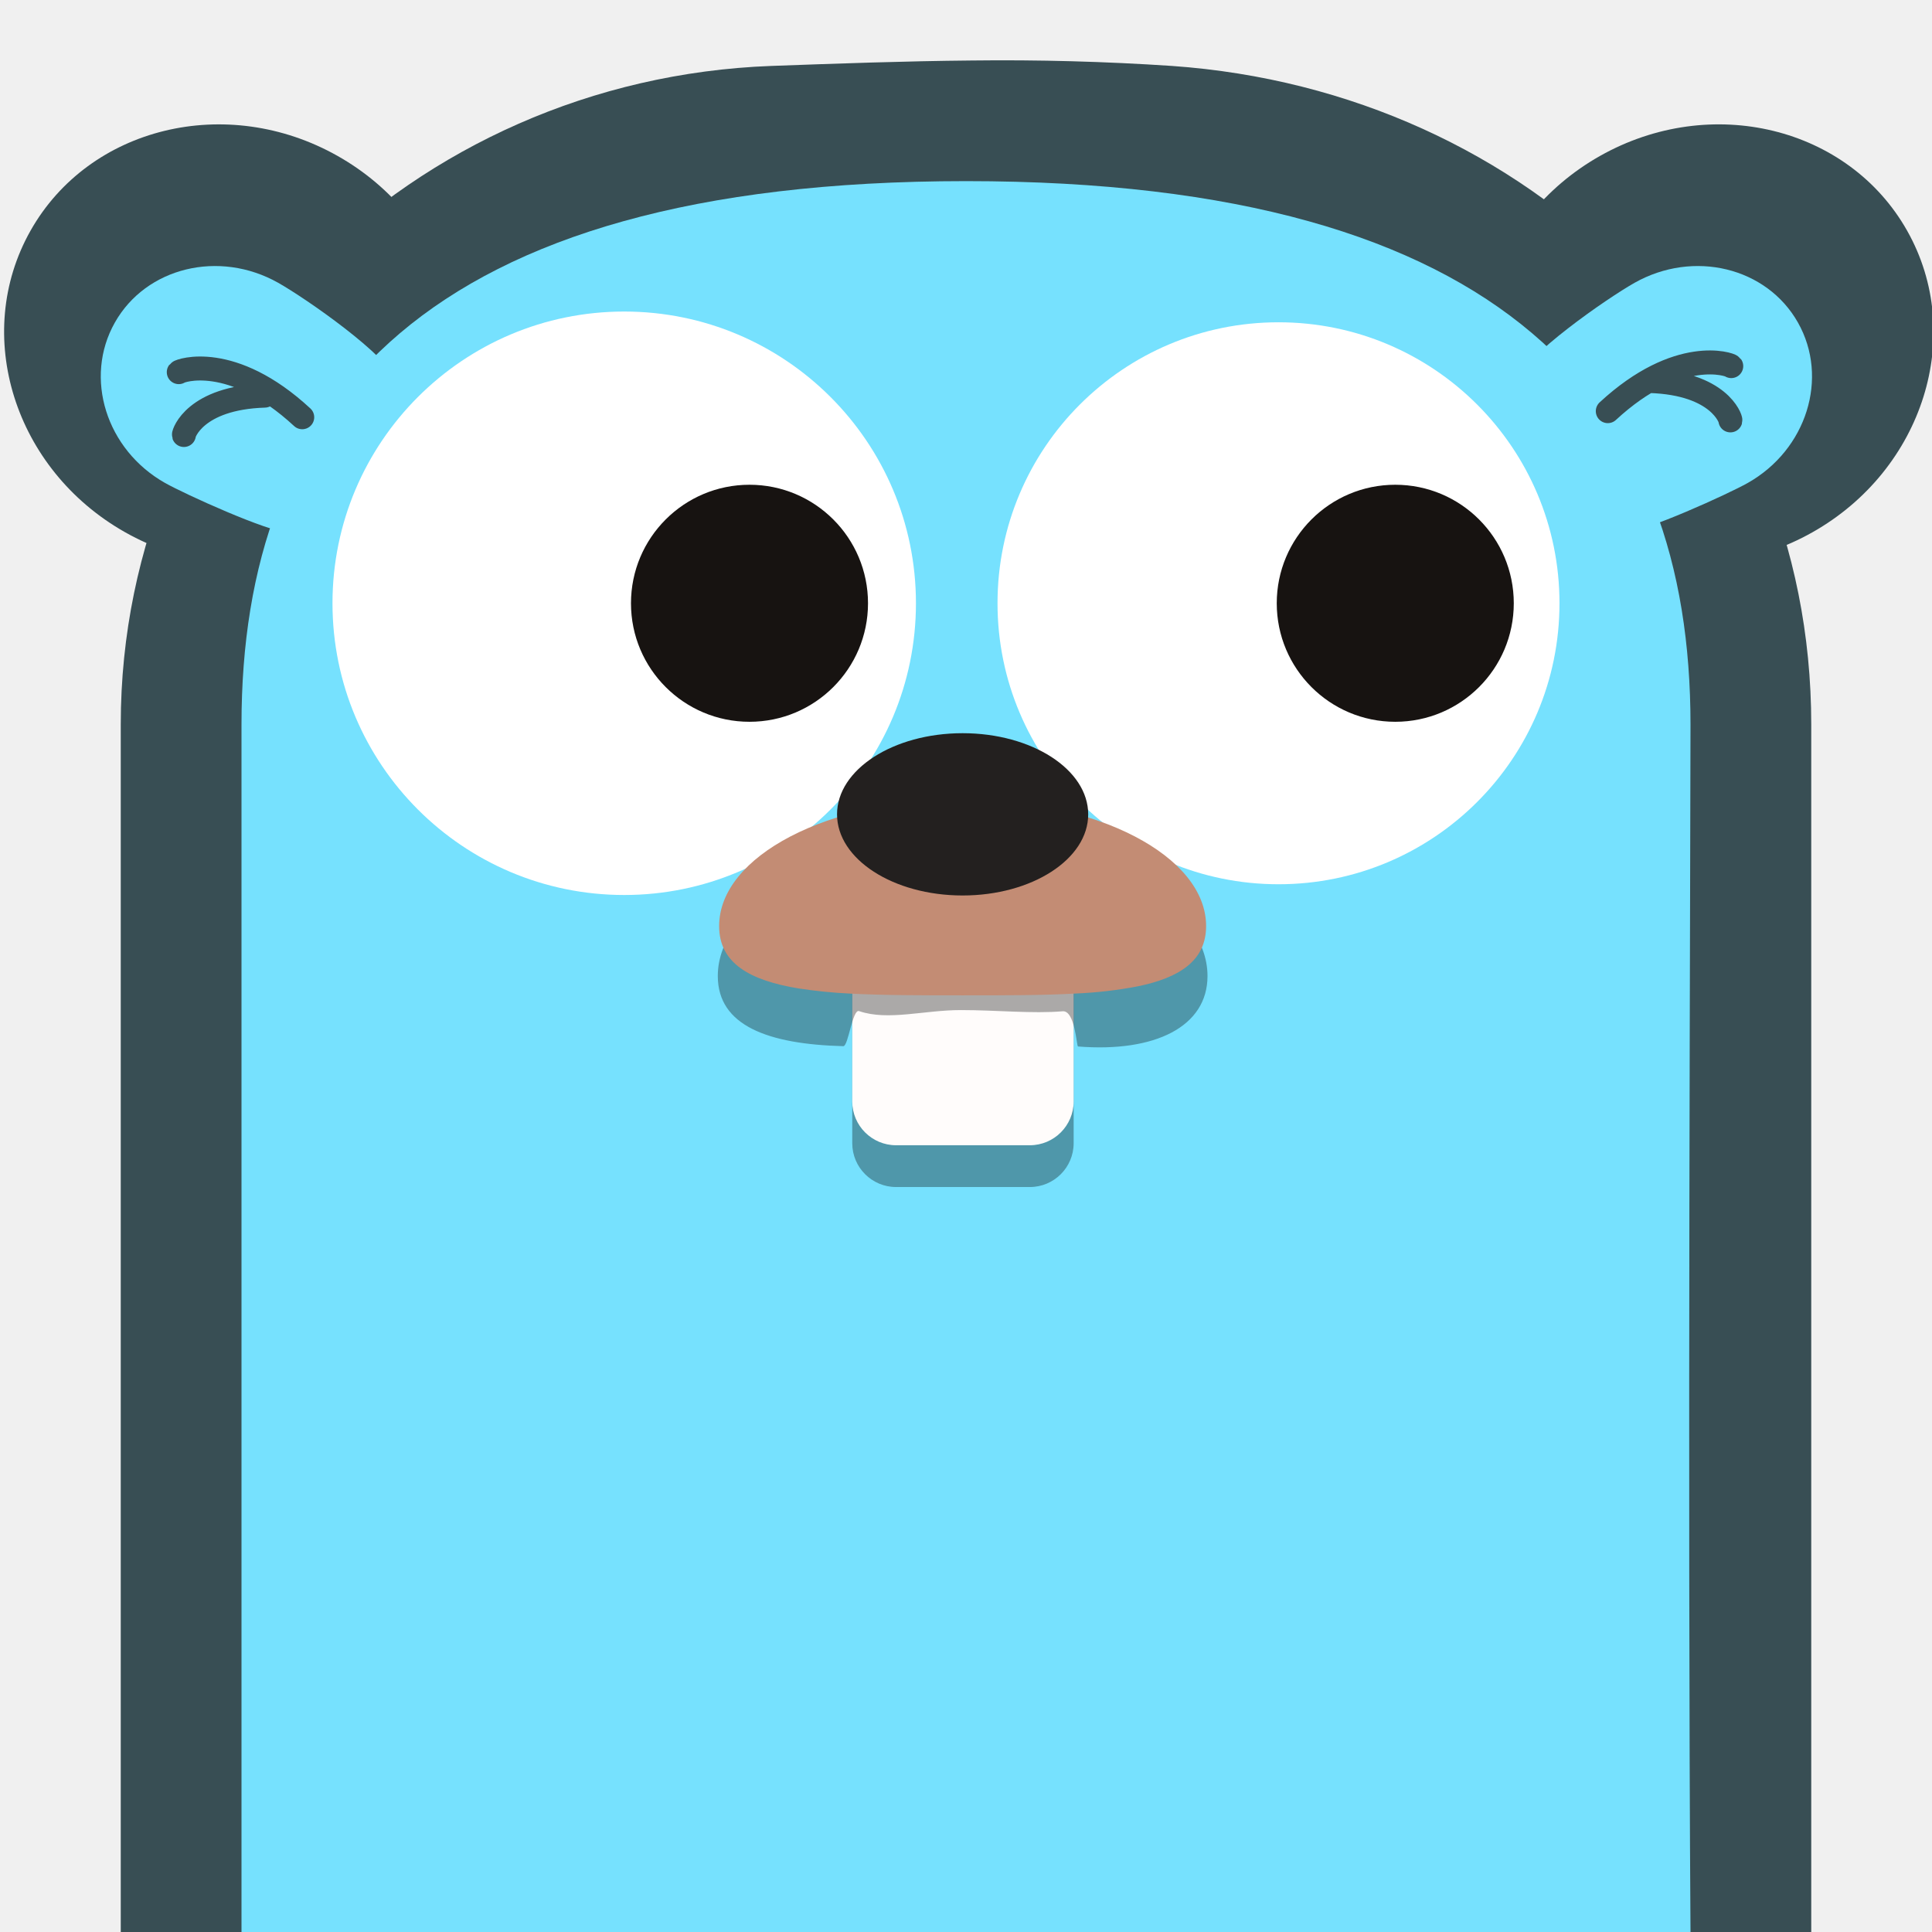
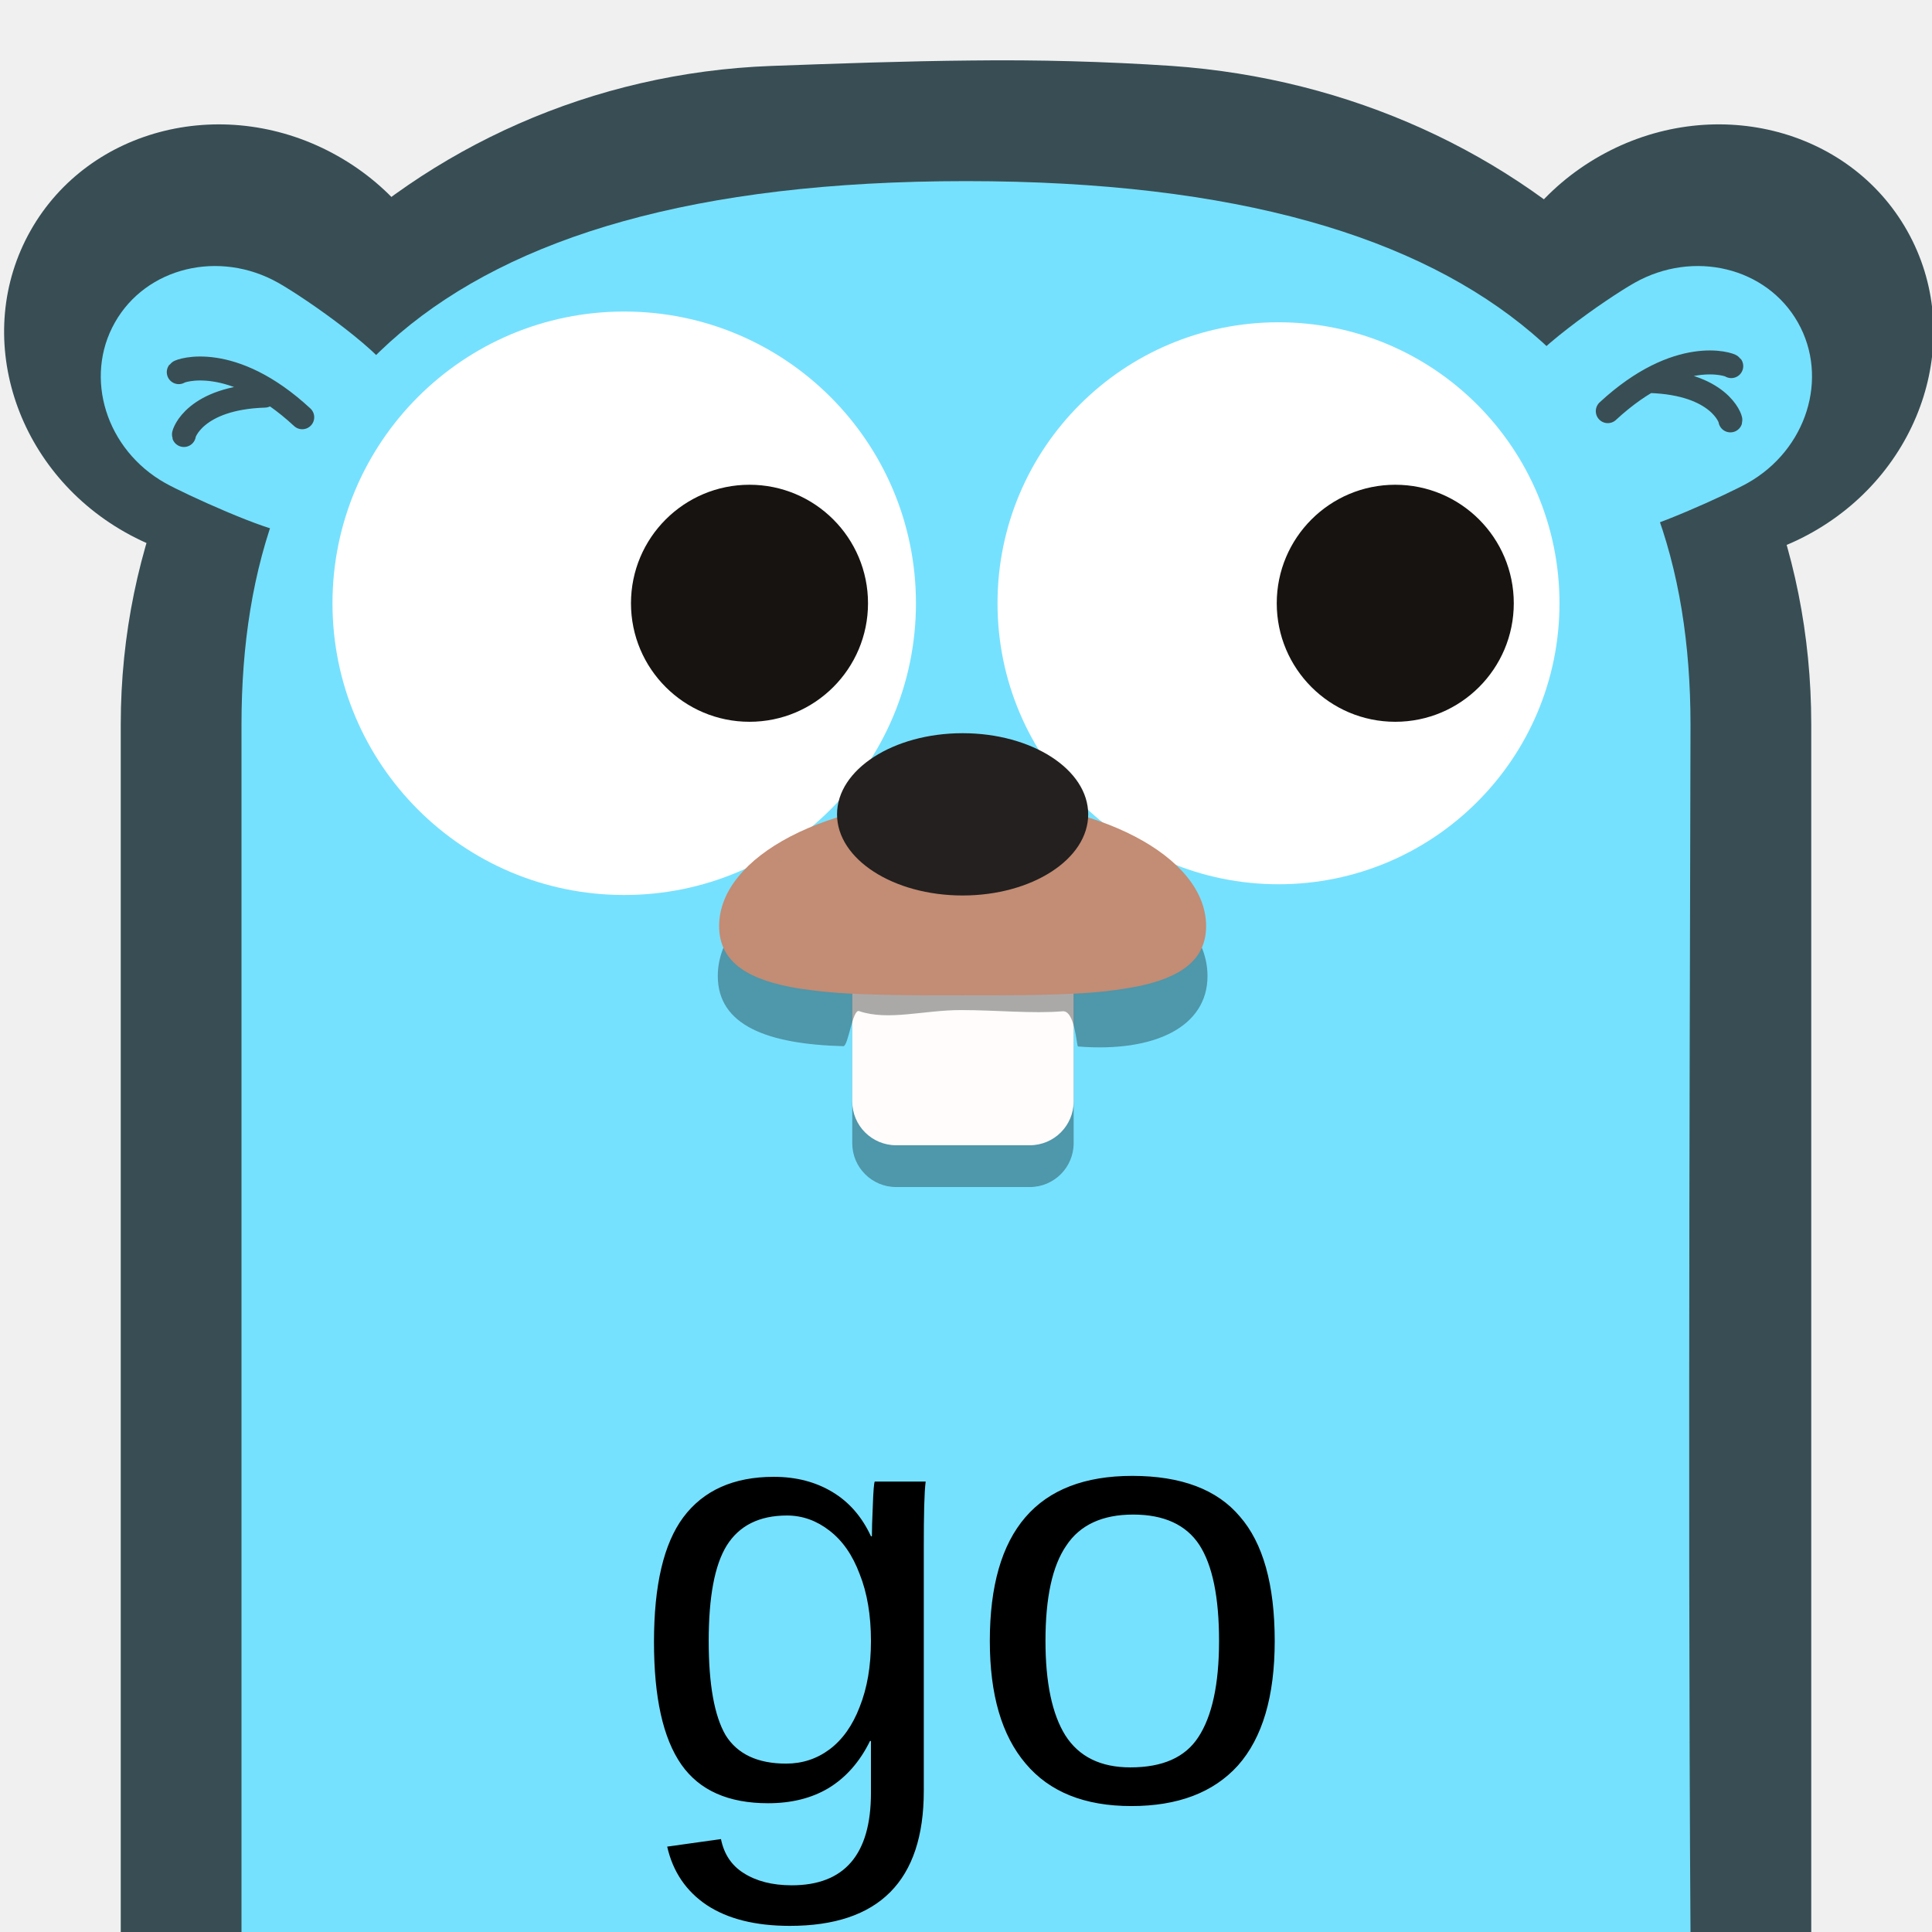
<svg xmlns="http://www.w3.org/2000/svg" width="32" height="32" viewBox="0 0 32 32" version="1.1">
+   <rect id="svgEditorBackground" x="0" y="0" width="32" height="32" style="fill: none; stroke: none;" />
  <g transform="translate(0 -1020.362)" stroke-linecap="round" stroke-linejoin="miter" stroke-miterlimit="4" stroke-opacity="1">
    <ellipse style="isolation:auto;mix-blend-mode:normal" cx="-907.357" cy="479.9" rx="3.579" ry="3.821" transform="scale(-1 1) rotate(-60.548)" color="#000" clip-rule="nonzero" display="inline" overflow="visible" visibility="visible" opacity="1" color-interpolation="sRGB" color-interpolation-filters="linearRGB" solid-color="#000" solid-opacity="1" fill="#384e54" fill-opacity="1" fill-rule="nonzero" stroke="none" stroke-width="10" stroke-dashoffset="0" color-rendering="auto" image-rendering="auto" shape-rendering="auto" text-rendering="auto" />
    <ellipse transform="rotate(-60.548)" ry="3.821" rx="3.579" cy="507.846" cx="-891.577" style="isolation:auto;mix-blend-mode:normal" color="#000" clip-rule="nonzero" display="inline" overflow="visible" visibility="visible" opacity="1" color-interpolation="sRGB" color-interpolation-filters="linearRGB" solid-color="#000" solid-opacity="1" fill="#384e54" fill-opacity="1" fill-rule="nonzero" stroke="none" stroke-width="10" stroke-dashoffset="0" color-rendering="auto" image-rendering="auto" shape-rendering="auto" text-rendering="auto" />
    <path style="isolation:auto;mix-blend-mode:normal" d="M16.092 1021.364c-1.106.01-2.21.05-3.316.09-5.934.22-10.776 4.94-10.776 10.908v20h28v-20c0-5.968-4.667-10.491-10.59-10.908a42.245 42.245 0 0 0-3.318-.09z" color="#000" clip-rule="nonzero" display="inline" overflow="visible" visibility="visible" opacity="1" color-interpolation="sRGB" color-interpolation-filters="linearRGB" solid-color="#000" solid-opacity="1" fill="#384e54" fill-opacity="1" fill-rule="nonzero" stroke="none" stroke-width="10" stroke-dashoffset="0" color-rendering="auto" image-rendering="auto" shape-rendering="auto" text-rendering="auto" />
    <path d="M4.608 1025.046c.46.26 1.818 1.201 1.98 1.648.184.504.16 1.066-.114 1.551-.346.614-1.005.949-1.696.937-.34-.01-1.72-.638-2.043-.82-.977-.551-1.35-1.741-.833-2.657.517-.916 1.728-1.21 2.706-.659z" style="isolation:auto;mix-blend-mode:normal" color="#000" clip-rule="nonzero" display="inline" overflow="visible" visibility="visible" opacity="1" color-interpolation="sRGB" color-interpolation-filters="linearRGB" solid-color="#000" solid-opacity="1" fill="#76e1fe" fill-opacity="1" fill-rule="nonzero" stroke="none" stroke-width="10" stroke-dashoffset="0" color-rendering="auto" image-rendering="auto" shape-rendering="auto" text-rendering="auto" />
    <rect style="isolation:auto;mix-blend-mode:normal" width="3.087" height="3.531" x="14.406" y="1035.684" ry=".624" color="#000" clip-rule="nonzero" display="inline" overflow="visible" visibility="visible" opacity="1" color-interpolation="sRGB" color-interpolation-filters="linearRGB" solid-color="#000" solid-opacity="1" fill="#000" fill-opacity=".329" fill-rule="nonzero" stroke="none" stroke-width="10" stroke-dashoffset="0" color-rendering="auto" image-rendering="auto" shape-rendering="auto" text-rendering="auto" />
-     <path style="isolation:auto;mix-blend-mode:normal" d="M16 1023.362c-9 0-12 3.716-12 9v20h24c-.049-7.356 0-18 0-20 0-5.285-3-9-12-9z" color="#000" clip-rule="nonzero" display="inline" overflow="visible" visibility="visible" opacity="1" color-interpolation="sRGB" color-interpolation-filters="linearRGB" solid-color="#000" solid-opacity="1" fill="#76e1fe" fill-opacity="1" fill-rule="nonzero" stroke="none" stroke-width="10" stroke-dashoffset="0" color-rendering="auto" image-rendering="auto" shape-rendering="auto" text-rendering="auto" />
+     <path style="isolation:auto;mix-blend-mode:normal" d="M16,1023.362c-9,0,-12,3.716,-12,9v20h24c-0.049,-7.356,0,-18,0,-20c0,-5.285,-3,-9,-12,-9Z" color="#000" clip-rule="nonzero" display="inline" overflow="visible" visibility="visible" opacity="1" color-interpolation="sRGB" color-interpolation-filters="linearRGB" solid-color="#000" solid-opacity="1" fill="#76e1fe" fill-opacity="1" fill-rule="nonzero" stroke="none" stroke-width="10" stroke-dashoffset="0" color-rendering="auto" image-rendering="auto" shape-rendering="auto" text-rendering="auto" />
    <path style="isolation:auto;mix-blend-mode:normal" d="M27.074 1025.046c-.46.26-1.818 1.201-1.98 1.648a1.848 1.848 0 0 0 .114 1.551c.346.614 1.005.949 1.696.937.34-.01 1.72-.638 2.043-.82.977-.551 1.35-1.741.833-2.657-.517-.916-1.728-1.21-2.706-.659z" color="#000" clip-rule="nonzero" display="inline" overflow="visible" visibility="visible" opacity="1" color-interpolation="sRGB" color-interpolation-filters="linearRGB" solid-color="#000" solid-opacity="1" fill="#76e1fe" fill-opacity="1" fill-rule="nonzero" stroke="none" stroke-width="10" stroke-dashoffset="0" color-rendering="auto" image-rendering="auto" shape-rendering="auto" text-rendering="auto" />
    <circle style="isolation:auto;mix-blend-mode:normal" cx="21.176" cy="1030.354" r="4.654" color="#000" clip-rule="nonzero" display="inline" overflow="visible" visibility="visible" opacity="1" color-interpolation="sRGB" color-interpolation-filters="linearRGB" solid-color="#000" solid-opacity="1" fill="#fff" fill-opacity="1" fill-rule="nonzero" stroke="none" stroke-width="10" stroke-dashoffset="0" color-rendering="auto" image-rendering="auto" shape-rendering="auto" text-rendering="auto" />
    <circle r="4.832" cy="1030.354" cx="10.339" style="isolation:auto;mix-blend-mode:normal" color="#000" clip-rule="nonzero" display="inline" overflow="visible" visibility="visible" opacity="1" color-interpolation="sRGB" color-interpolation-filters="linearRGB" solid-color="#000" solid-opacity="1" fill="#fff" fill-opacity="1" fill-rule="nonzero" stroke="none" stroke-width="10" stroke-dashoffset="0" color-rendering="auto" image-rendering="auto" shape-rendering="auto" text-rendering="auto" />
    <rect style="isolation:auto;mix-blend-mode:normal" width="3.667" height="4.106" x="14.116" y="1035.917" ry=".726" color="#000" clip-rule="nonzero" display="inline" overflow="visible" visibility="visible" opacity="1" color-interpolation="sRGB" color-interpolation-filters="linearRGB" solid-color="#000" solid-opacity="1" fill="#000" fill-opacity=".329" fill-rule="nonzero" stroke="none" stroke-width="10" stroke-dashoffset="0" color-rendering="auto" image-rendering="auto" shape-rendering="auto" text-rendering="auto" />
    <rect ry=".726" y="1035.225" x="14.116" height="4.106" width="3.667" style="isolation:auto;mix-blend-mode:normal" color="#000" clip-rule="nonzero" display="inline" overflow="visible" visibility="visible" opacity="1" color-interpolation="sRGB" color-interpolation-filters="linearRGB" solid-color="#000" solid-opacity="1" fill="#fffcfb" fill-opacity="1" fill-rule="nonzero" stroke="none" stroke-width="10" stroke-dashoffset="0" color-rendering="auto" image-rendering="auto" shape-rendering="auto" text-rendering="auto" />
    <path style="isolation:auto;mix-blend-mode:normal" d="M20 1036.529c0 .838-.871 1.268-2.145 1.166-.024 0-.048-.6-.254-.583-.504.042-1.096-.02-1.686-.02-.613 0-1.206.182-1.686.017-.11-.038-.178.583-.261.581-1.244-.033-2.079-.338-2.079-1.162 0-1.211 1.816-2.194 4.055-2.194 2.24 0 4.056.983 4.056 2.194z" color="#000" clip-rule="nonzero" display="inline" overflow="visible" visibility="visible" opacity="1" color-interpolation="sRGB" color-interpolation-filters="linearRGB" solid-color="#000" solid-opacity="1" fill="#000" fill-opacity=".329" fill-rule="nonzero" stroke="none" stroke-width="10" stroke-dashoffset="0" color-rendering="auto" image-rendering="auto" shape-rendering="auto" text-rendering="auto" />
    <path d="M19.977 1035.7c0 .569-.433.856-1.138 1a7 7 0 0 1-1.003.117c-.564.032-1.208.031-1.892.031-.672 0-1.307 0-1.865-.029a8.217 8.217 0 0 1-.843-.084c-.814-.132-1.325-.417-1.325-1.034 0-1.16 1.806-2.1 4.033-2.1 2.228 0 4.033.94 4.033 2.1z" style="isolation:auto;mix-blend-mode:normal" color="#000" clip-rule="nonzero" display="inline" overflow="visible" visibility="visible" opacity="1" color-interpolation="sRGB" color-interpolation-filters="linearRGB" solid-color="#000" solid-opacity="1" fill="#c38c74" fill-opacity="1" fill-rule="nonzero" stroke="none" stroke-width="10" stroke-dashoffset="0" color-rendering="auto" image-rendering="auto" shape-rendering="auto" text-rendering="auto" />
    <ellipse cy="1033.85" cx="15.944" style="isolation:auto;mix-blend-mode:normal" rx="2.08" ry="1.344" color="#000" clip-rule="nonzero" display="inline" overflow="visible" visibility="visible" opacity="1" color-interpolation="sRGB" color-interpolation-filters="linearRGB" solid-color="#000" solid-opacity="1" fill="#23201f" fill-opacity="1" fill-rule="nonzero" stroke="none" stroke-width="10" stroke-dashoffset="0" color-rendering="auto" image-rendering="auto" shape-rendering="auto" text-rendering="auto" />
    <circle style="isolation:auto;mix-blend-mode:normal" cx="12.414" cy="1030.354" r="1.963" color="#000" clip-rule="nonzero" display="inline" overflow="visible" visibility="visible" opacity="1" color-interpolation="sRGB" color-interpolation-filters="linearRGB" solid-color="#000" solid-opacity="1" fill="#171311" fill-opacity="1" fill-rule="nonzero" stroke="none" stroke-width="10" stroke-dashoffset="0" color-rendering="auto" image-rendering="auto" shape-rendering="auto" text-rendering="auto" />
    <circle r="1.963" cy="1030.354" cx="23.11" style="isolation:auto;mix-blend-mode:normal" color="#000" clip-rule="nonzero" display="inline" overflow="visible" visibility="visible" opacity="1" color-interpolation="sRGB" color-interpolation-filters="linearRGB" solid-color="#000" solid-opacity="1" fill="#171311" fill-opacity="1" fill-rule="nonzero" stroke="none" stroke-width="10" stroke-dashoffset="0" color-rendering="auto" image-rendering="auto" shape-rendering="auto" text-rendering="auto" />
    <path d="M5.006 1027.273c-1.17-1.084-2.027-.772-2.045-.747M4.385 1026.915c-1.158.036-1.346.63-1.339.652M26.63 1027.172c1.171-1.083 2.028-.772 2.045-.746M27.322 1026.673c1.158.036 1.346.63 1.339.652" display="inline" fill="none" fill-rule="evenodd" stroke="#384e54" stroke-width=".397" />
  </g>
+   <text style="fill:black;font-family:Arial;font-size:10px;" x="10.409" y="29.82" id="e1_texte" dx="" dy="">go</text>
</svg>
